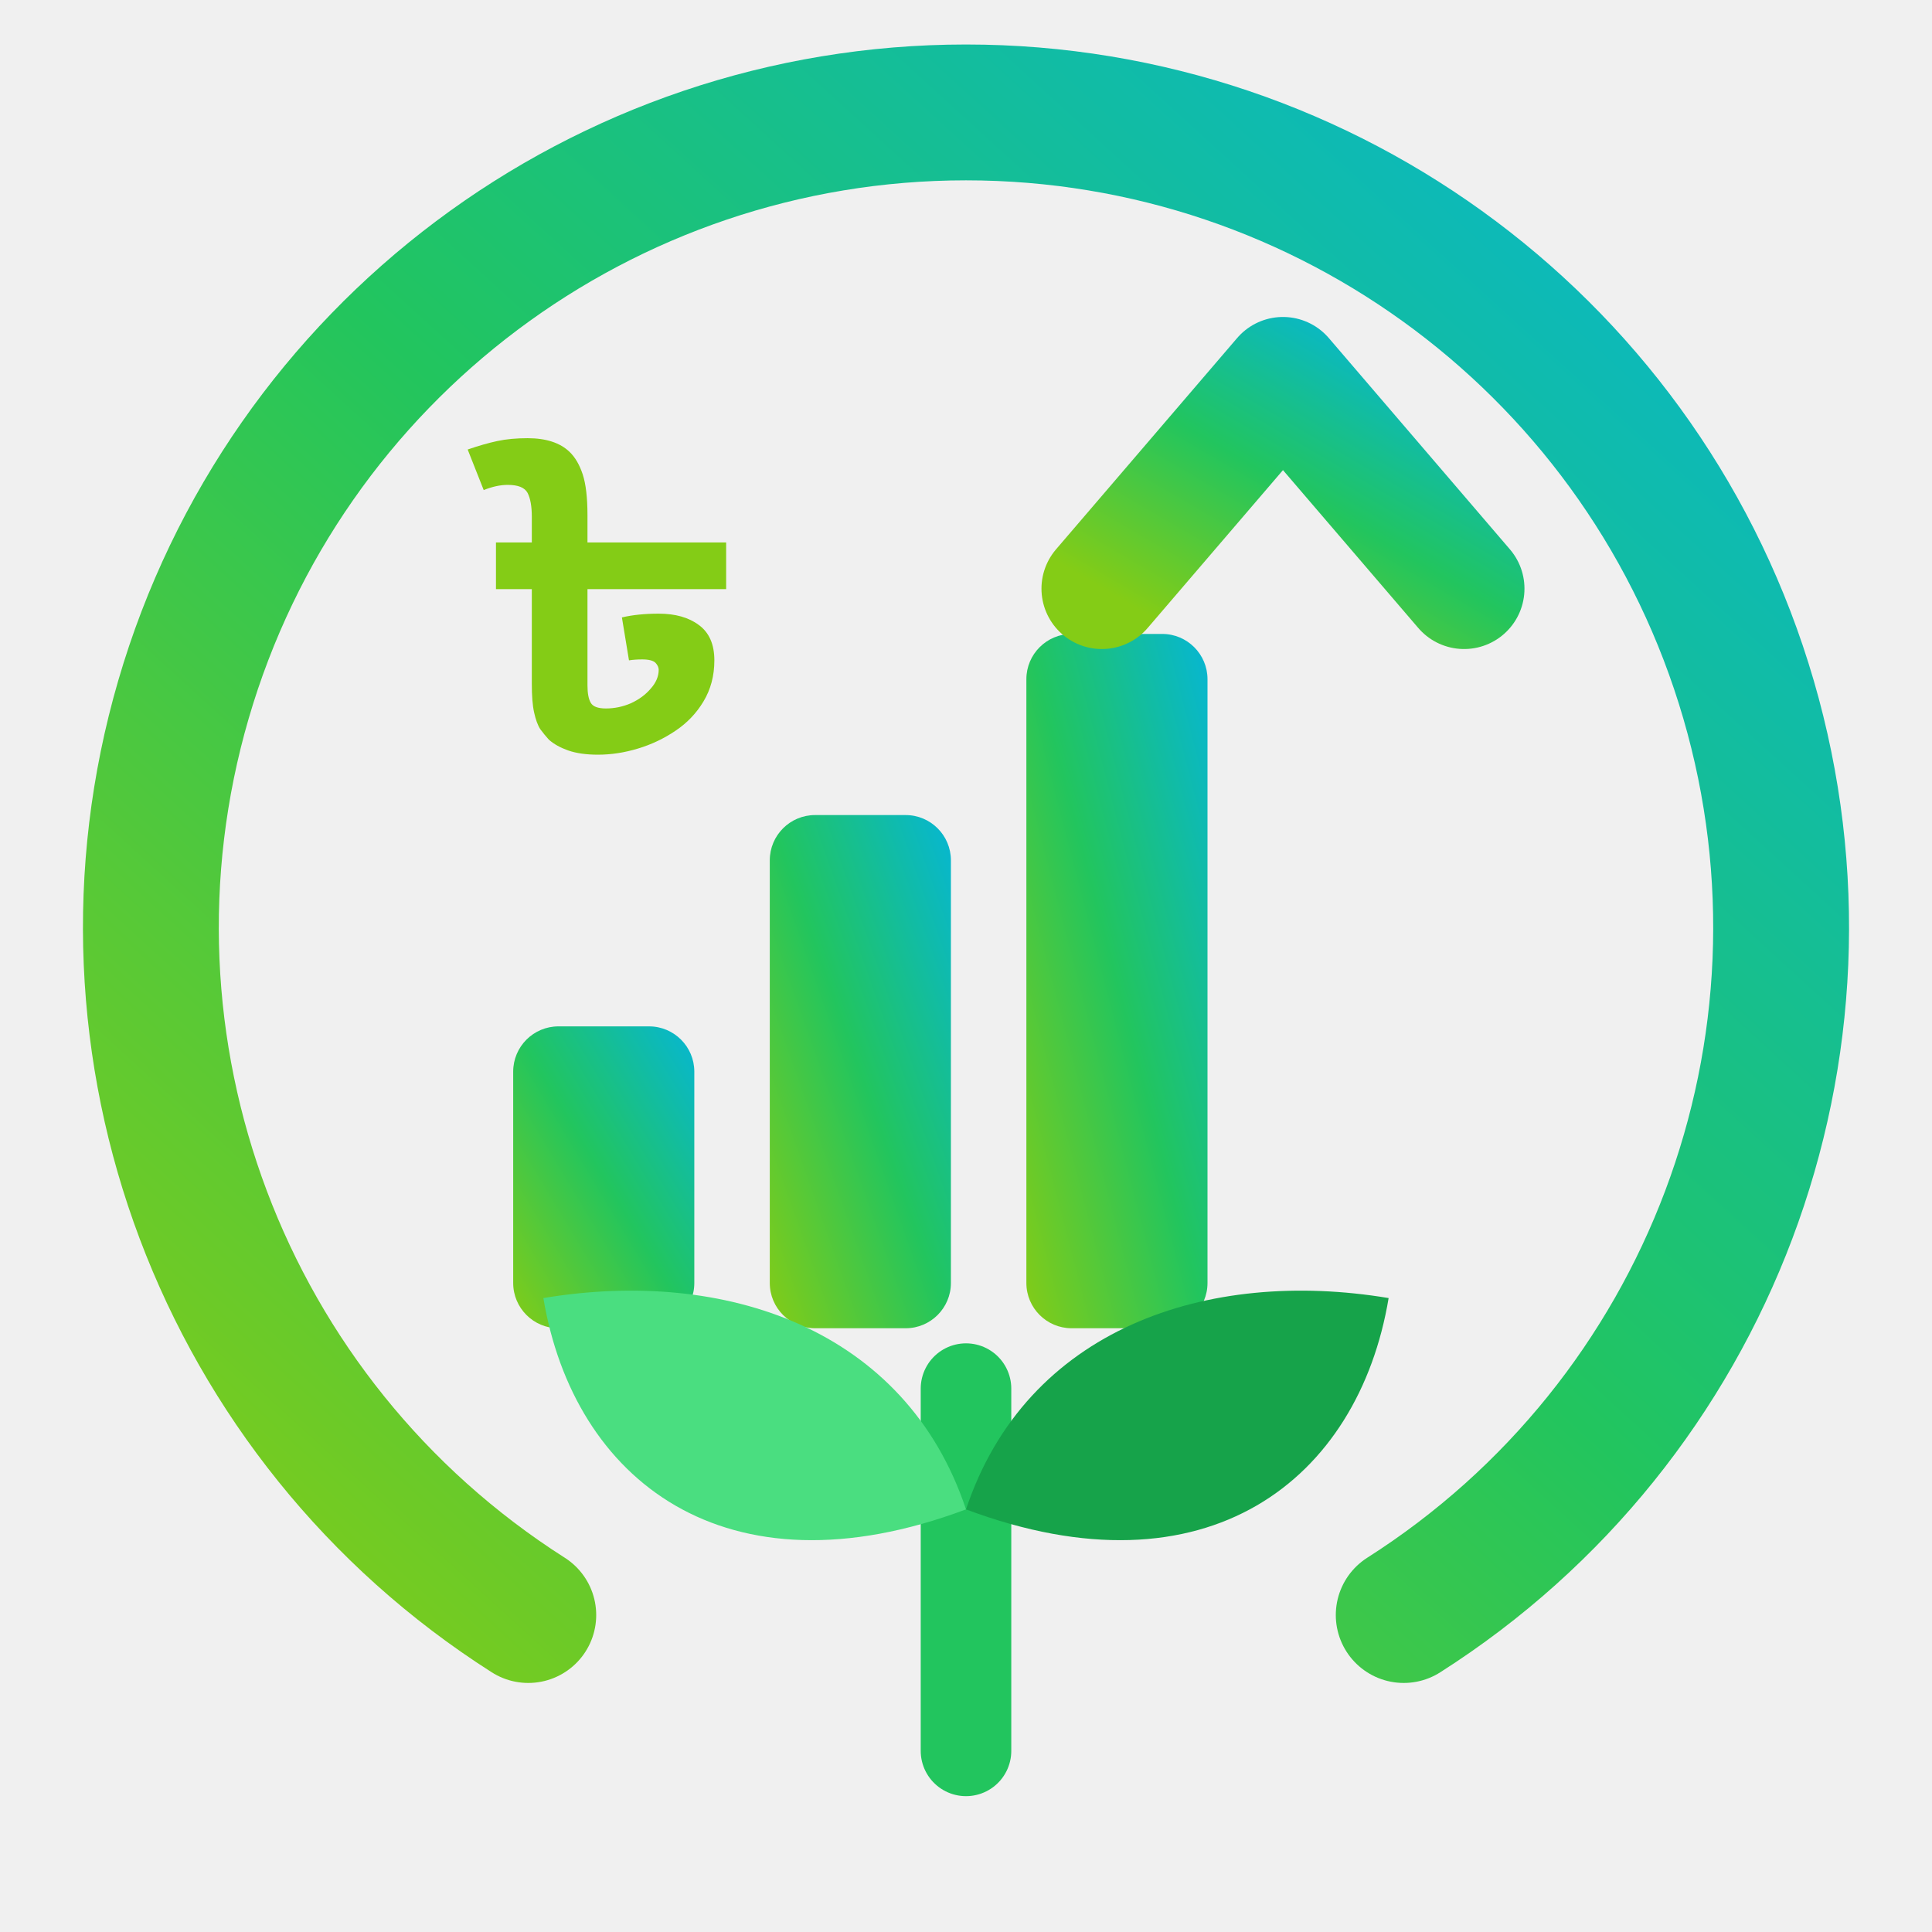
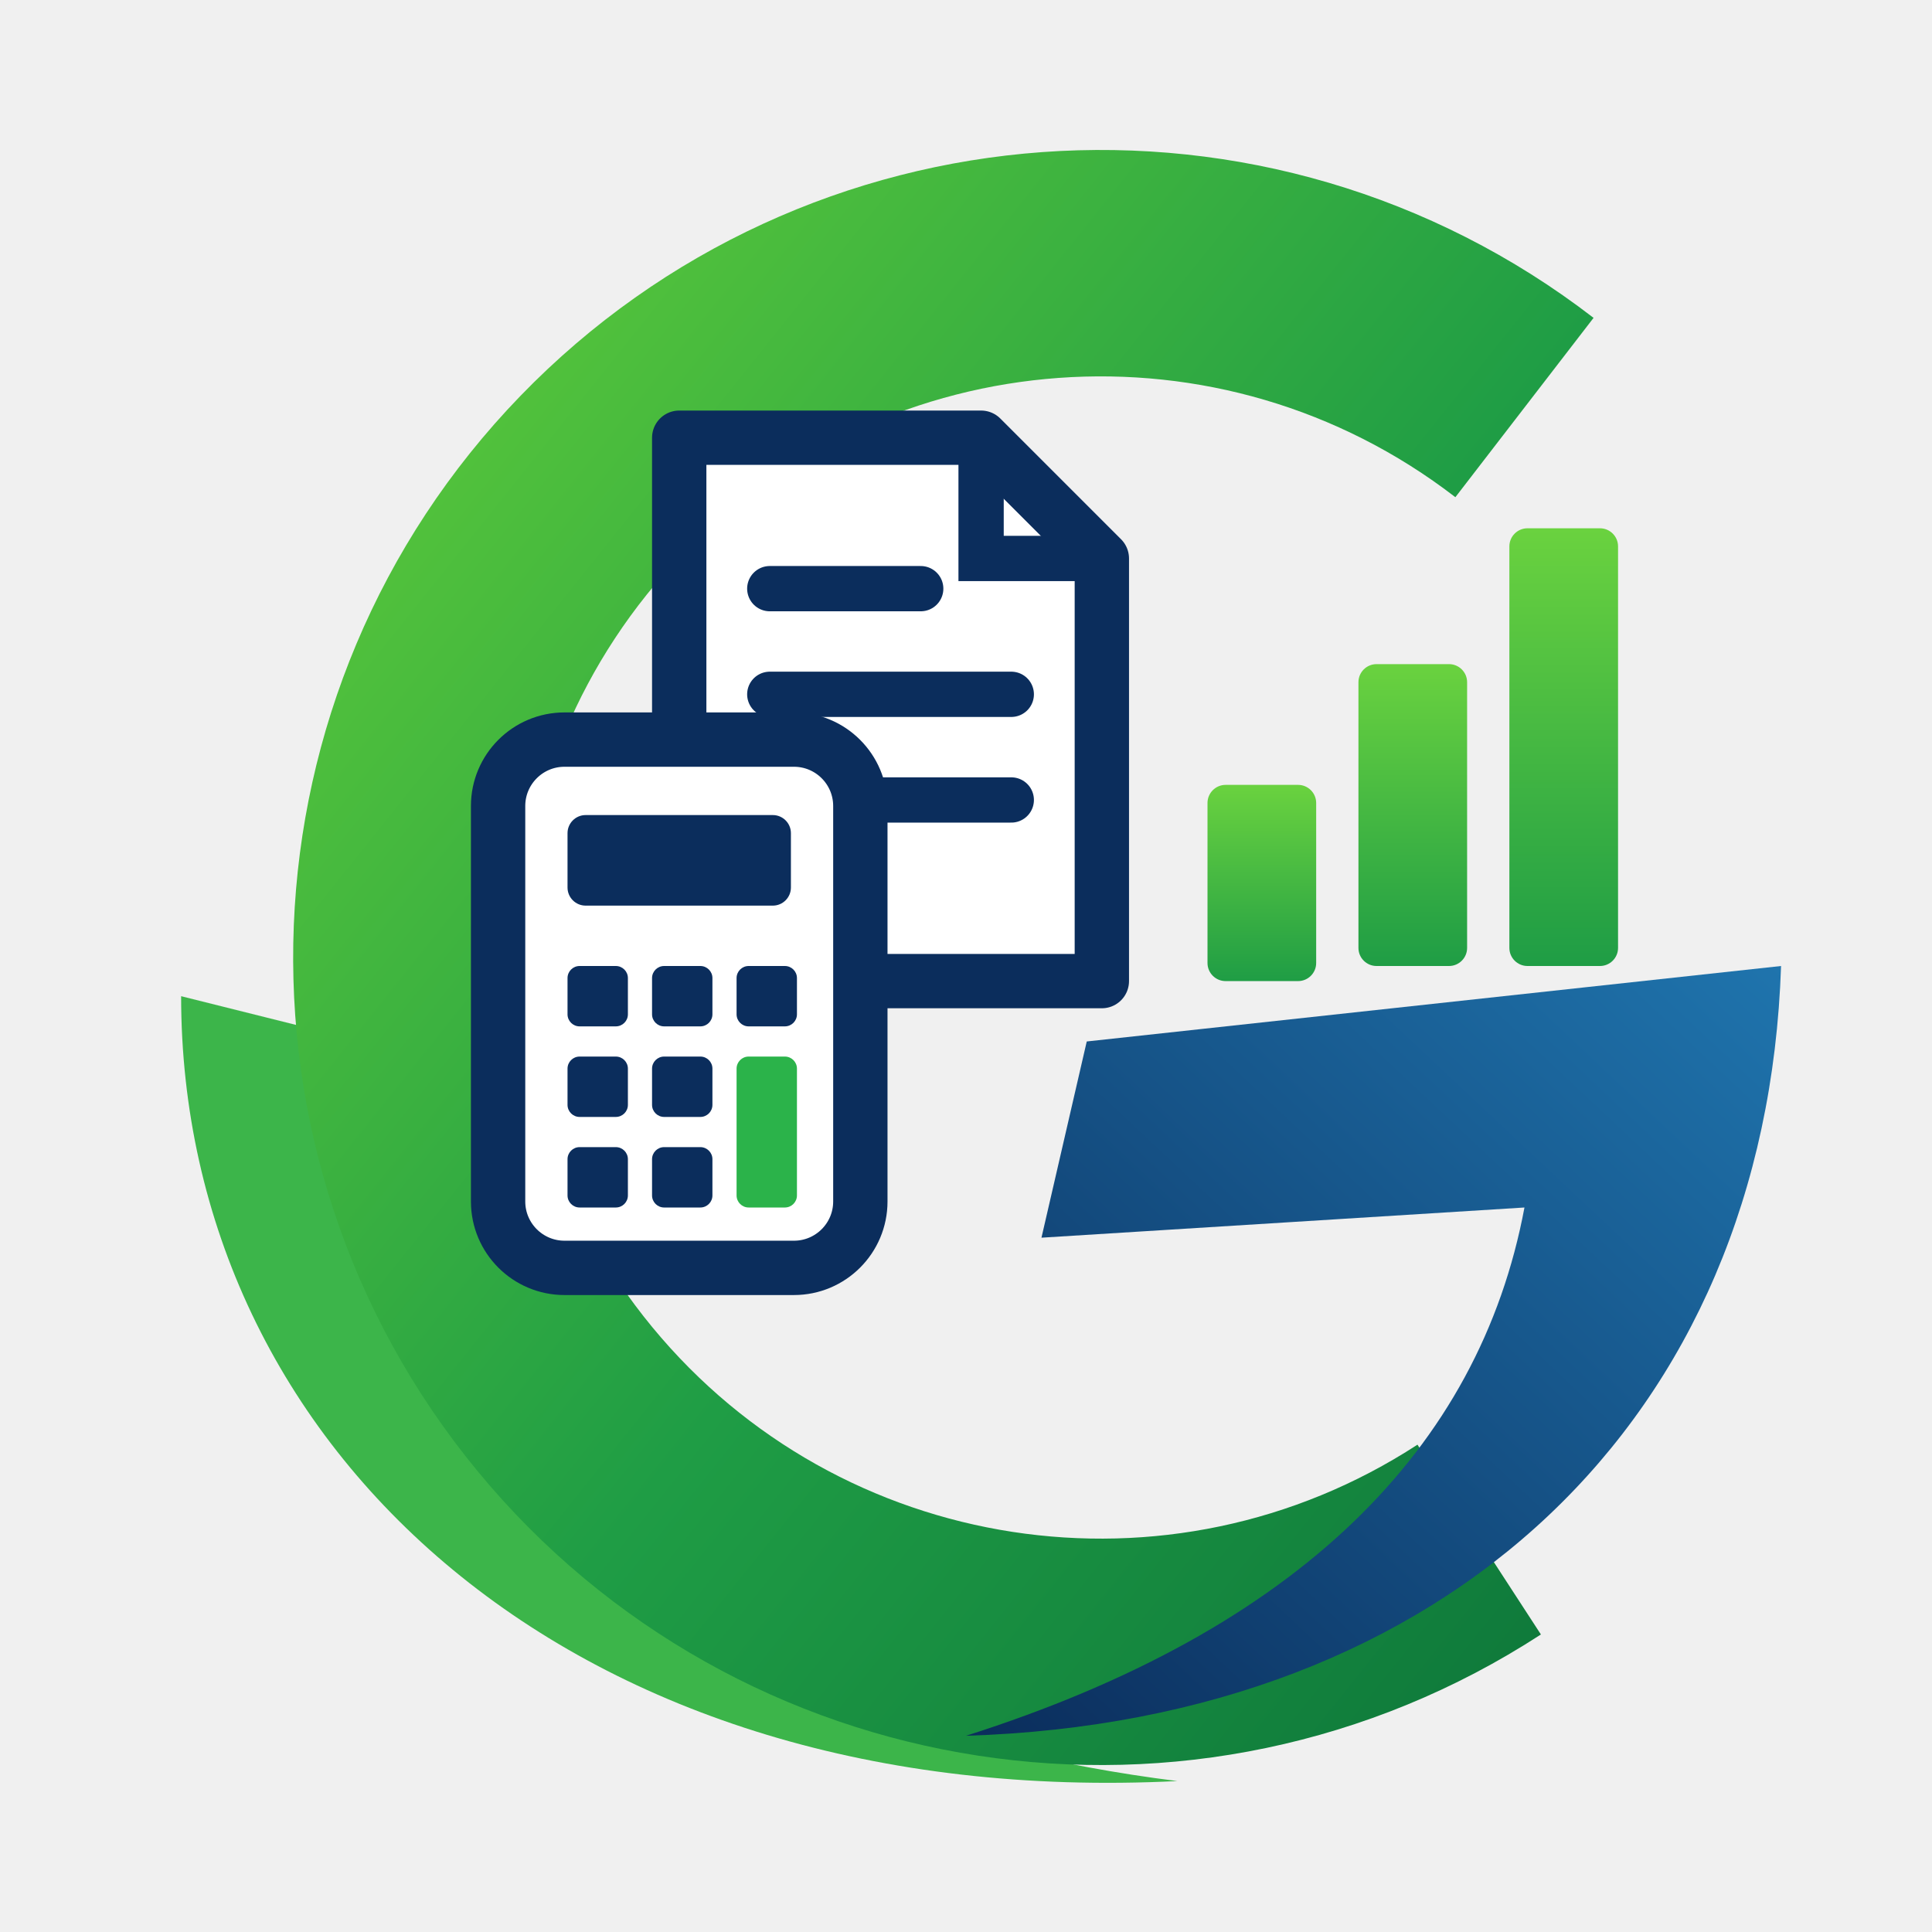
<svg xmlns="http://www.w3.org/2000/svg" viewBox="0 0 64 64">
  <defs>
-     <linearGradient id="g" x1="0" y1="1" x2="1" y2="0">
-       <stop offset="0" stop-color="#84cc16" />
-       <stop offset=".5" stop-color="#22c55e" />
-       <stop offset="1" stop-color="#06b6d4" />
+     <linearGradient id="gg" x1="0" y1="0" x2="1" y2="1">
+       <stop offset="0" stop-color="#5cc93a" />
+       <stop offset=".55" stop-color="#1f9d45" />
+       <stop offset="1" stop-color="#0f7a3b" />
+     </linearGradient>
+     <linearGradient id="gn" x1="1" y1="0" x2="0" y2="1">
+       <stop offset="0" stop-color="#1f74ad" />
+       <stop offset="1" stop-color="#0b2d5c" />
+     </linearGradient>
+     <linearGradient id="gb" x1="0" y1="1" x2="0" y2="0">
+       <stop offset="0" stop-color="#1f9d45" />
+       <stop offset="1" stop-color="#6ad23f" />
    </linearGradient>
  </defs>
-   <path d="M17.5 53.5A27 27 0 1 1 46.5 53.5" fill="none" stroke="url(#g)" stroke-width="4.5" stroke-linecap="round" />
-   <rect x="17" y="34" width="6" height="10" rx="1.5" fill="url(#g)" />
-   <rect x="25.5" y="27" width="6" height="17" rx="1.5" fill="url(#g)" />
-   <rect x="34" y="21" width="6" height="23" rx="1.5" fill="url(#g)" />
-   <path d="M42.5 40V14" stroke="url(#g)" stroke-width="4" stroke-linecap="round" />
-   <path d="M36.5 19.5l6-7 6 7" fill="none" stroke="url(#g)" stroke-width="4" stroke-linecap="round" stroke-linejoin="round" />
-   <path d="M32 58V46" stroke="#22c55e" stroke-width="3" stroke-linecap="round" />
-   <path d="M32 50c-2-6-8-8-14-7 1 6 6 10 14 7z" fill="#4ade80" />
-   <path d="M32 50c2-6 8-8 14-7-1 6-6 10-14 7z" fill="#16a34a" />
-   <text x="20" y="25" font-family="Arial,'Noto Sans Bengali',sans-serif" font-size="14" font-weight="700" fill="#84cc16" text-anchor="middle">৳</text>
+   <path d="M6 33c0 15 13 27 33 26-16-2-28-11-29-25z" fill="#3cb54a" />
+   <path d="M50.5 13.5A23 23 0 1 0 49 51" fill="none" stroke="url(#gg)" stroke-width="7.5" />
+   <path d="M36 34.5l23-2.5c-.5 15-11 25-27 25.5 11-3.5 17-9.5 18.5-17.5L34.5 41z" fill="url(#gn)" />
+   <path d="M22.5 14.5h10l4 4v14h-14z" fill="#fff" stroke="#0b2d5c" stroke-width="1.8" stroke-linejoin="round" />
+   <path d="M32.5 14.5v4h4" fill="none" stroke="#0b2d5c" stroke-width="1.5" />
+   <path d="M25.5 19.5h5M25.5 23h8M25.5 26.5h8" stroke="#0b2d5c" stroke-width="1.5" stroke-linecap="round" />
+   <rect x="16.5" y="24.5" width="12" height="17.5" rx="2.2" fill="#fff" stroke="#0b2d5c" stroke-width="1.8" />
+   <rect x="18.8" y="27" width="7.4" height="3" rx=".6" fill="#0b2d5c" />
+   <g fill="#0b2d5c">
+     <rect x="18.8" y="32" width="2" height="2" rx=".4" />
+     <rect x="21.6" y="32" width="2" height="2" rx=".4" />
+     <rect x="24.4" y="32" width="2" height="2" rx=".4" />
+     <rect x="18.8" y="35" width="2" height="2" rx=".4" />
+     <rect x="21.6" y="35" width="2" height="2" rx=".4" />
+     <rect x="18.8" y="38" width="2" height="2" rx=".4" />
+     <rect x="21.6" y="38" width="2" height="2" rx=".4" />
+   </g>
+   <rect x="24.4" y="35" width="2" height="5" rx=".4" fill="#2bb34a" />
+   <rect x="40" y="26" width="3.6" height="6.5" rx=".6" fill="url(#gb)" />
+   <rect x="45" y="22" width="3.6" height="10" rx=".6" fill="url(#gb)" />
+   <rect x="50" y="17.5" width="3.6" height="14.5" rx=".6" fill="url(#gb)" />
</svg>
